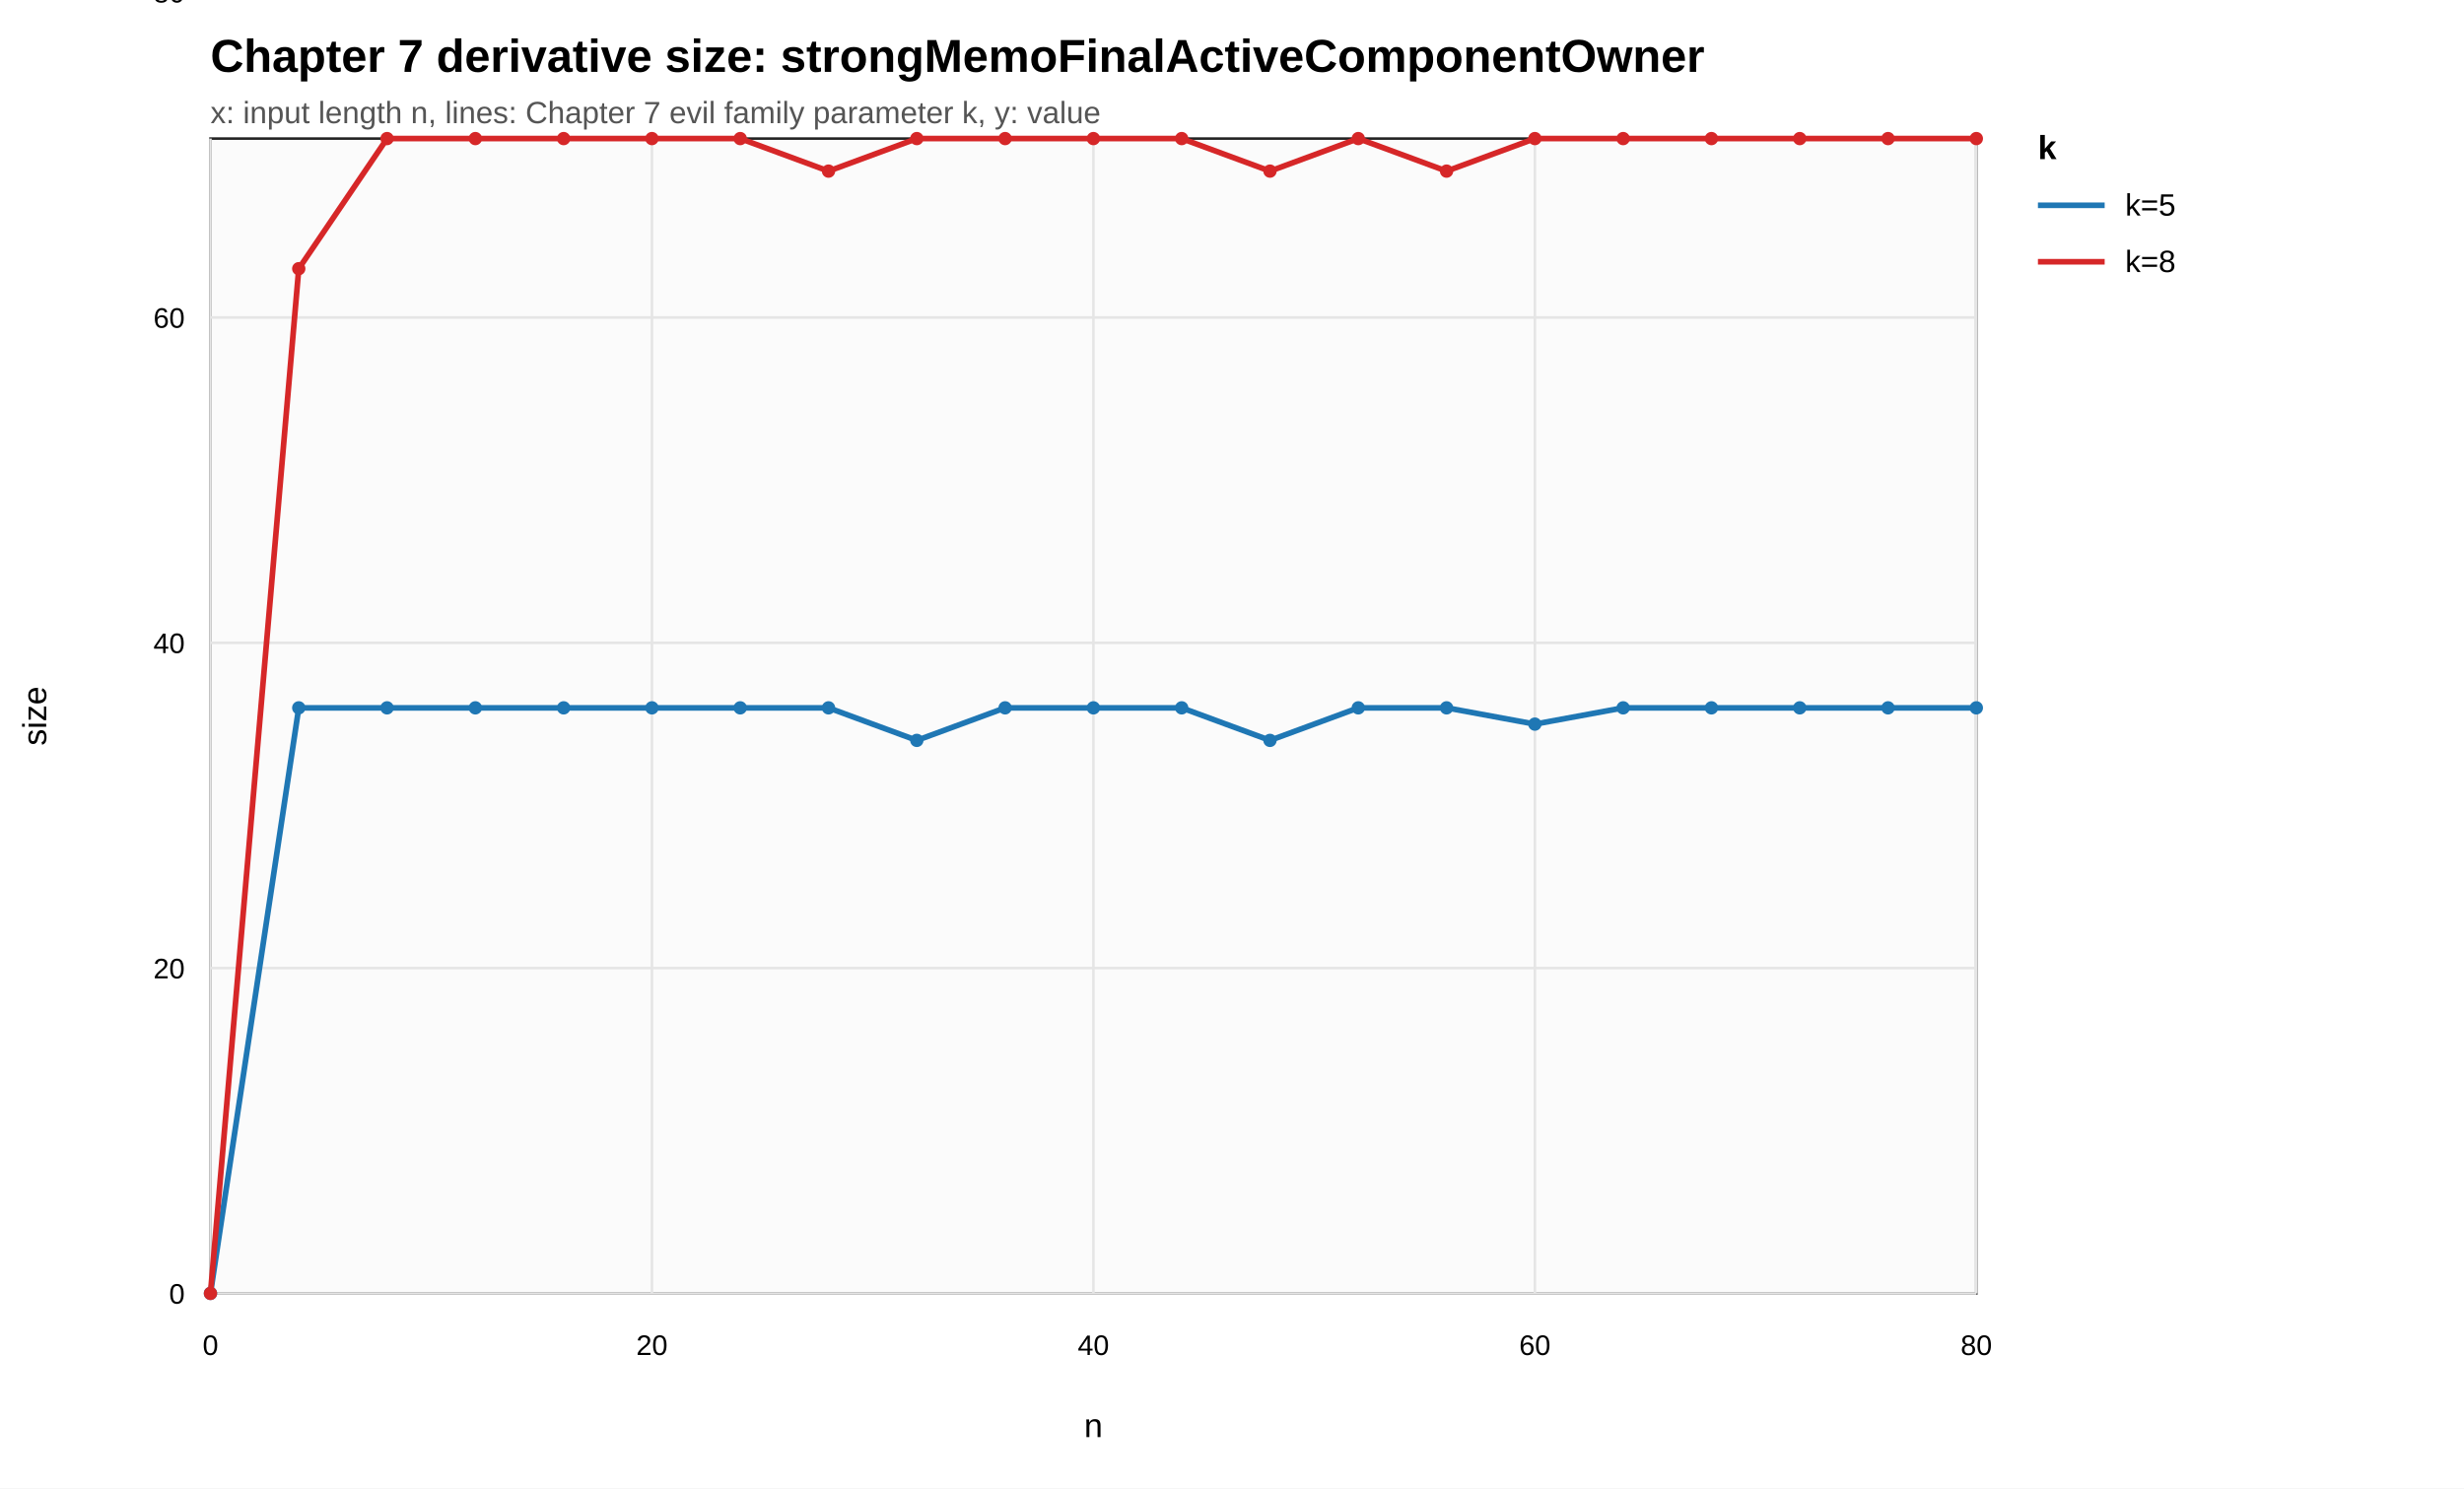
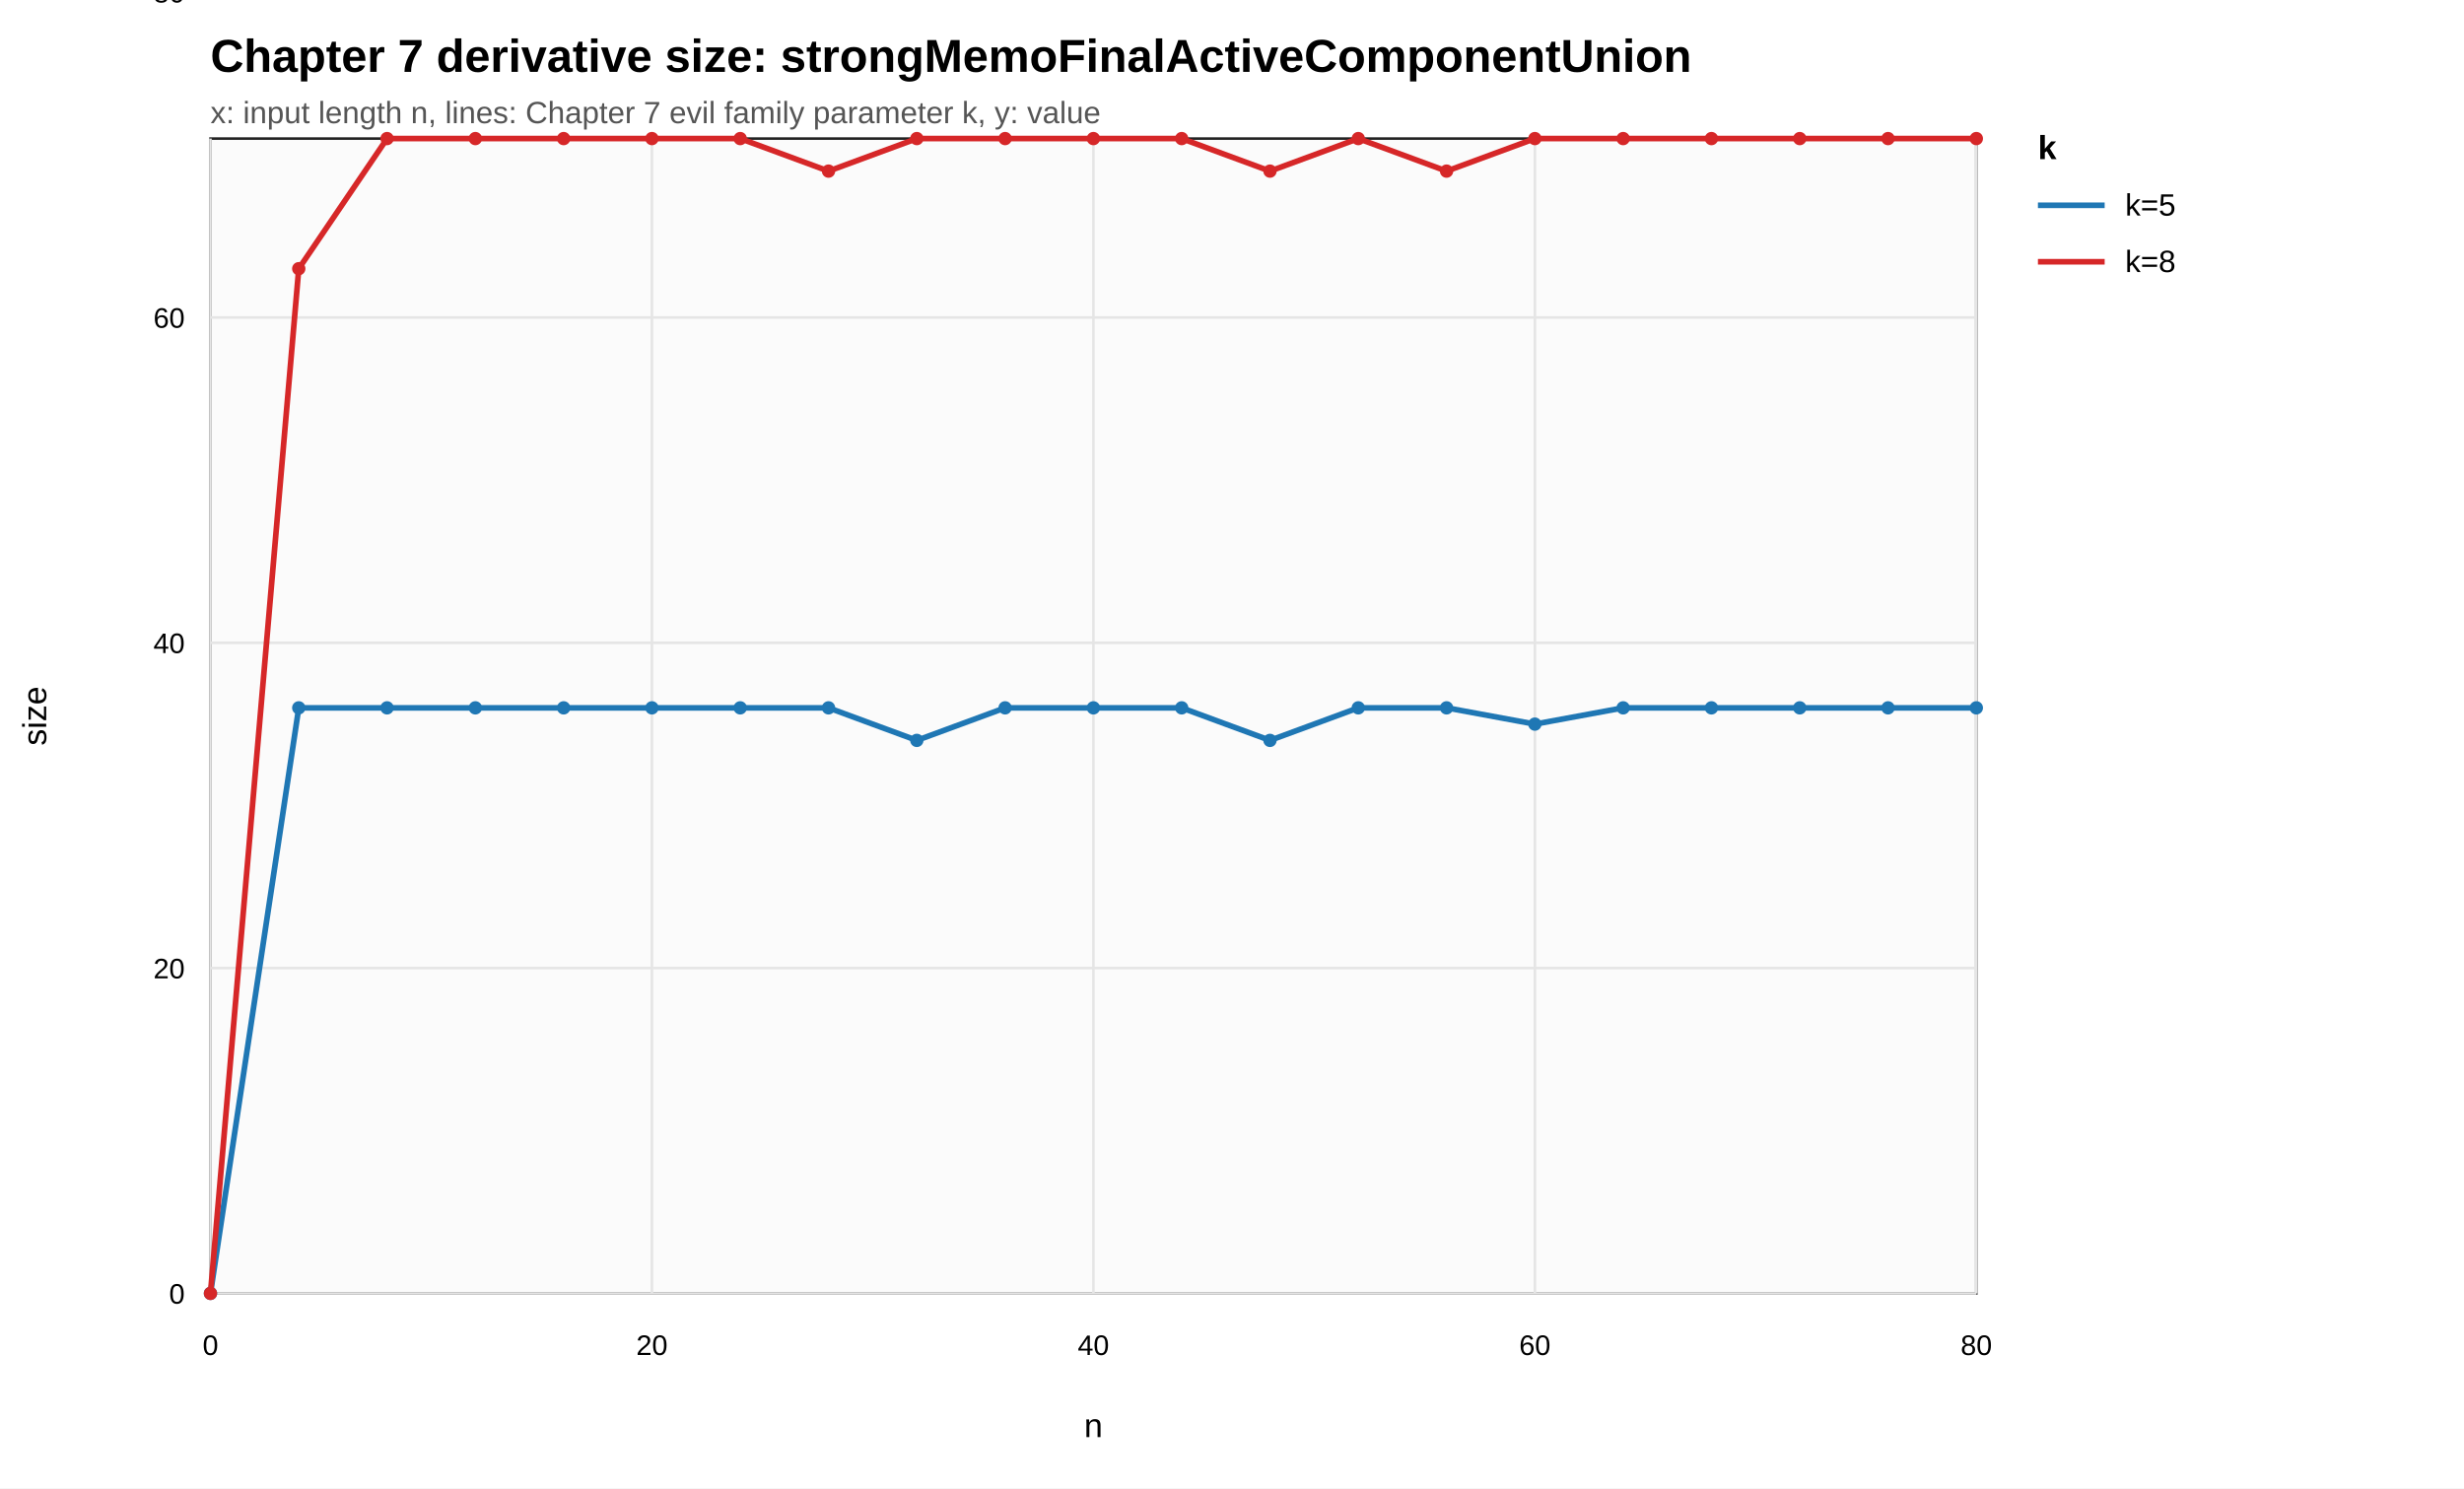
<svg xmlns="http://www.w3.org/2000/svg" width="960" height="580" viewBox="0 0 960 580">
  <rect width="100%" height="100%" fill="#ffffff" />
-   <text x="82" y="28" font-family="Arial, sans-serif" font-size="18" font-weight="700">Chapter 7 derivative size: strongMemoFinalActiveComponentOwner</text>
+   <text x="82" y="28" font-family="Arial, sans-serif" font-size="18" font-weight="700">Chapter 7 derivative size: strongMemoFinalActiveComponentUnion</text>
  <text x="82" y="48" font-family="Arial, sans-serif" font-size="12" fill="#555">x: input length n, lines: Chapter 7 evil family parameter k, y: value</text>
  <rect x="82" y="54" width="688" height="450" fill="#fbfbfb" stroke="#222" stroke-width="1" />
  <line x1="82.00" y1="54" x2="82.00" y2="504" stroke="#e5e5e5" stroke-width="1" />
  <text x="82.00" y="528" text-anchor="middle" font-family="Arial, sans-serif" font-size="11">0</text>
  <line x1="254.00" y1="54" x2="254.00" y2="504" stroke="#e5e5e5" stroke-width="1" />
  <text x="254.00" y="528" text-anchor="middle" font-family="Arial, sans-serif" font-size="11">20</text>
  <line x1="426.00" y1="54" x2="426.00" y2="504" stroke="#e5e5e5" stroke-width="1" />
  <text x="426.00" y="528" text-anchor="middle" font-family="Arial, sans-serif" font-size="11">40</text>
  <line x1="598.00" y1="54" x2="598.00" y2="504" stroke="#e5e5e5" stroke-width="1" />
  <text x="598.00" y="528" text-anchor="middle" font-family="Arial, sans-serif" font-size="11">60</text>
  <line x1="770.00" y1="54" x2="770.00" y2="504" stroke="#e5e5e5" stroke-width="1" />
  <text x="770.00" y="528" text-anchor="middle" font-family="Arial, sans-serif" font-size="11">80</text>
  <line x1="82" y1="504.00" x2="770" y2="504.00" stroke="#e5e5e5" stroke-width="1" />
  <text x="72" y="508.00" text-anchor="end" font-family="Arial, sans-serif" font-size="11">0</text>
  <line x1="82" y1="377.24" x2="770" y2="377.24" stroke="#e5e5e5" stroke-width="1" />
  <text x="72" y="381.24" text-anchor="end" font-family="Arial, sans-serif" font-size="11">20</text>
  <line x1="82" y1="250.48" x2="770" y2="250.48" stroke="#e5e5e5" stroke-width="1" />
  <text x="72" y="254.48" text-anchor="end" font-family="Arial, sans-serif" font-size="11">40</text>
  <line x1="82" y1="123.72" x2="770" y2="123.72" stroke="#e5e5e5" stroke-width="1" />
  <text x="72" y="127.72" text-anchor="end" font-family="Arial, sans-serif" font-size="11">60</text>
  <line x1="82" y1="-3.04" x2="770" y2="-3.04" stroke="#e5e5e5" stroke-width="1" />
  <text x="72" y="0.96" text-anchor="end" font-family="Arial, sans-serif" font-size="11">80</text>
  <text x="426.00" y="560" text-anchor="middle" font-family="Arial, sans-serif" font-size="13">n</text>
  <text x="18" y="279.00" transform="rotate(-90 18,279.00)" text-anchor="middle" font-family="Arial, sans-serif" font-size="13">size</text>
  <path d="M82.00,504.00 L116.40,275.83 L150.80,275.83 L185.20,275.83 L219.60,275.83 L254.00,275.83 L288.40,275.83 L322.80,275.83 L357.20,288.51 L391.60,275.83 L426.00,275.83 L460.40,275.83 L494.80,288.51 L529.20,275.83 L563.60,275.83 L598.00,282.17 L632.40,275.83 L666.80,275.83 L701.20,275.83 L735.60,275.83 L770.00,275.83" fill="none" stroke="#1f77b4" stroke-width="2.2" />
  <circle cx="82.00" cy="504.00" r="2.6" fill="#1f77b4" />
  <circle cx="116.40" cy="275.83" r="2.6" fill="#1f77b4" />
  <circle cx="150.80" cy="275.83" r="2.6" fill="#1f77b4" />
  <circle cx="185.20" cy="275.83" r="2.6" fill="#1f77b4" />
  <circle cx="219.60" cy="275.83" r="2.6" fill="#1f77b4" />
  <circle cx="254.00" cy="275.83" r="2.6" fill="#1f77b4" />
  <circle cx="288.40" cy="275.83" r="2.6" fill="#1f77b4" />
  <circle cx="322.80" cy="275.83" r="2.6" fill="#1f77b4" />
  <circle cx="357.20" cy="288.51" r="2.6" fill="#1f77b4" />
  <circle cx="391.60" cy="275.83" r="2.6" fill="#1f77b4" />
  <circle cx="426.00" cy="275.83" r="2.6" fill="#1f77b4" />
  <circle cx="460.40" cy="275.83" r="2.6" fill="#1f77b4" />
  <circle cx="494.80" cy="288.51" r="2.6" fill="#1f77b4" />
  <circle cx="529.20" cy="275.83" r="2.6" fill="#1f77b4" />
  <circle cx="563.60" cy="275.83" r="2.6" fill="#1f77b4" />
  <circle cx="598.00" cy="282.17" r="2.6" fill="#1f77b4" />
  <circle cx="632.40" cy="275.83" r="2.6" fill="#1f77b4" />
  <circle cx="666.80" cy="275.83" r="2.6" fill="#1f77b4" />
  <circle cx="701.20" cy="275.83" r="2.6" fill="#1f77b4" />
  <circle cx="735.60" cy="275.83" r="2.6" fill="#1f77b4" />
  <circle cx="770.00" cy="275.83" r="2.6" fill="#1f77b4" />
  <path d="M82.00,504.00 L116.40,104.70 L150.80,54.00 L185.20,54.00 L219.60,54.00 L254.00,54.00 L288.40,54.00 L322.80,66.68 L357.20,54.00 L391.60,54.00 L426.00,54.00 L460.40,54.00 L494.80,66.68 L529.20,54.00 L563.60,66.68 L598.00,54.00 L632.40,54.00 L666.80,54.00 L701.20,54.00 L735.60,54.00 L770.00,54.00" fill="none" stroke="#d62728" stroke-width="2.2" />
  <circle cx="82.00" cy="504.00" r="2.6" fill="#d62728" />
  <circle cx="116.40" cy="104.70" r="2.6" fill="#d62728" />
  <circle cx="150.80" cy="54.00" r="2.6" fill="#d62728" />
  <circle cx="185.20" cy="54.00" r="2.6" fill="#d62728" />
  <circle cx="219.60" cy="54.00" r="2.6" fill="#d62728" />
  <circle cx="254.00" cy="54.00" r="2.6" fill="#d62728" />
  <circle cx="288.40" cy="54.00" r="2.6" fill="#d62728" />
  <circle cx="322.80" cy="66.68" r="2.6" fill="#d62728" />
  <circle cx="357.20" cy="54.00" r="2.6" fill="#d62728" />
  <circle cx="391.60" cy="54.00" r="2.6" fill="#d62728" />
  <circle cx="426.00" cy="54.00" r="2.6" fill="#d62728" />
  <circle cx="460.40" cy="54.00" r="2.6" fill="#d62728" />
  <circle cx="494.80" cy="66.68" r="2.6" fill="#d62728" />
  <circle cx="529.20" cy="54.00" r="2.6" fill="#d62728" />
  <circle cx="563.60" cy="66.68" r="2.6" fill="#d62728" />
  <circle cx="598.00" cy="54.00" r="2.6" fill="#d62728" />
  <circle cx="632.40" cy="54.00" r="2.6" fill="#d62728" />
  <circle cx="666.80" cy="54.00" r="2.6" fill="#d62728" />
  <circle cx="701.20" cy="54.00" r="2.6" fill="#d62728" />
  <circle cx="735.60" cy="54.00" r="2.6" fill="#d62728" />
  <circle cx="770.00" cy="54.00" r="2.6" fill="#d62728" />
  <text x="794" y="62" font-family="Arial, sans-serif" font-size="13" font-weight="700">k</text>
  <line x1="794" y1="80" x2="820" y2="80" stroke="#1f77b4" stroke-width="2.2" />
  <text x="828" y="84" font-family="Arial, sans-serif" font-size="12">k=5</text>
  <line x1="794" y1="102" x2="820" y2="102" stroke="#d62728" stroke-width="2.2" />
  <text x="828" y="106" font-family="Arial, sans-serif" font-size="12">k=8</text>
</svg>
